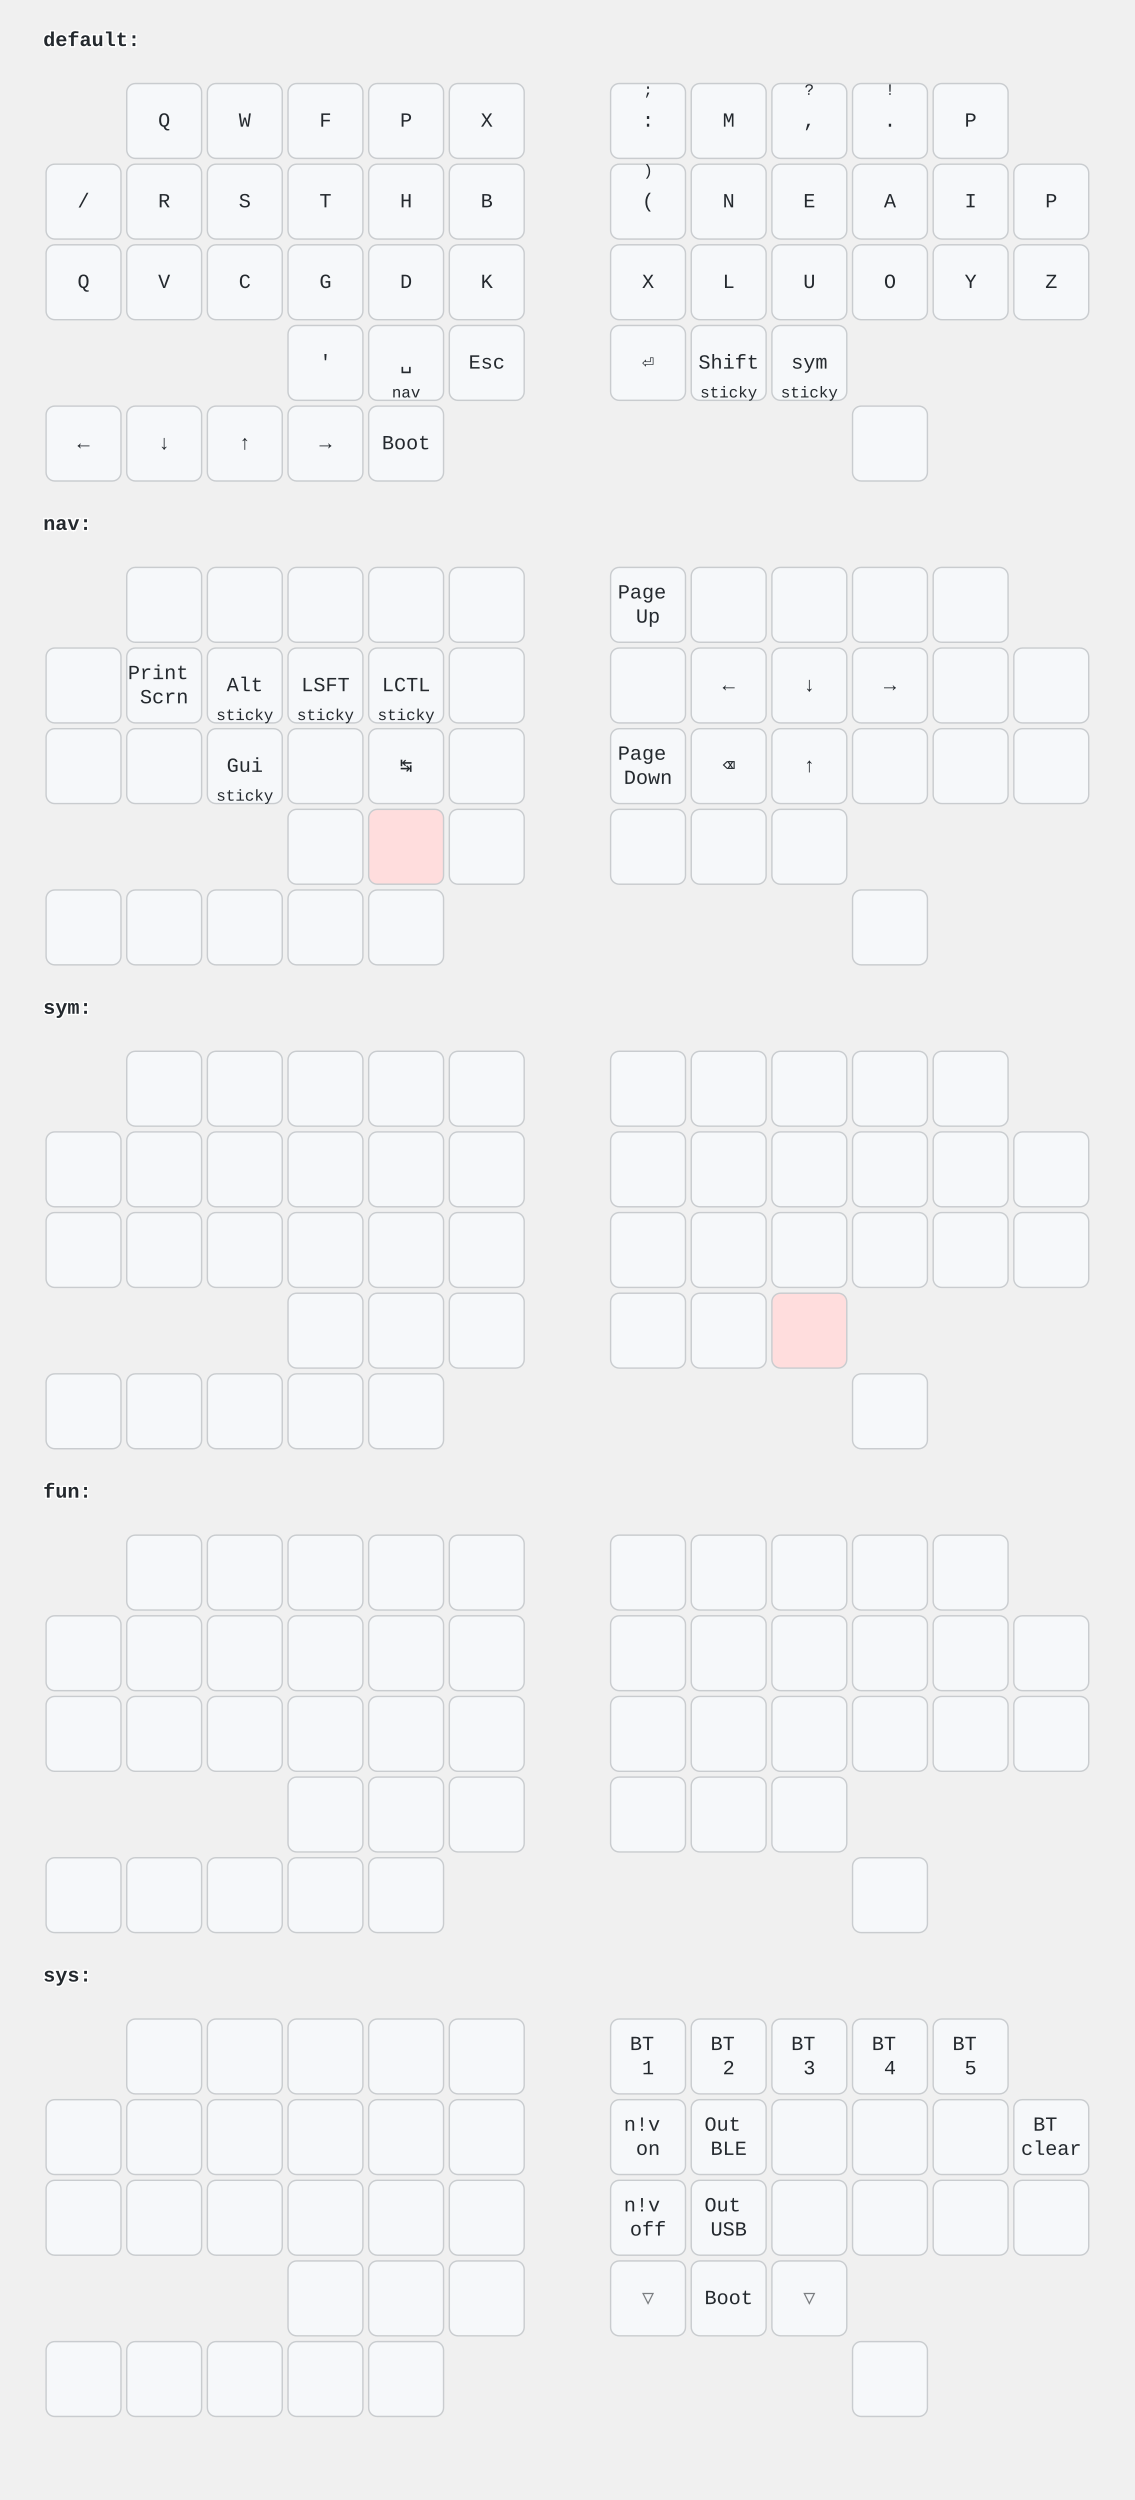
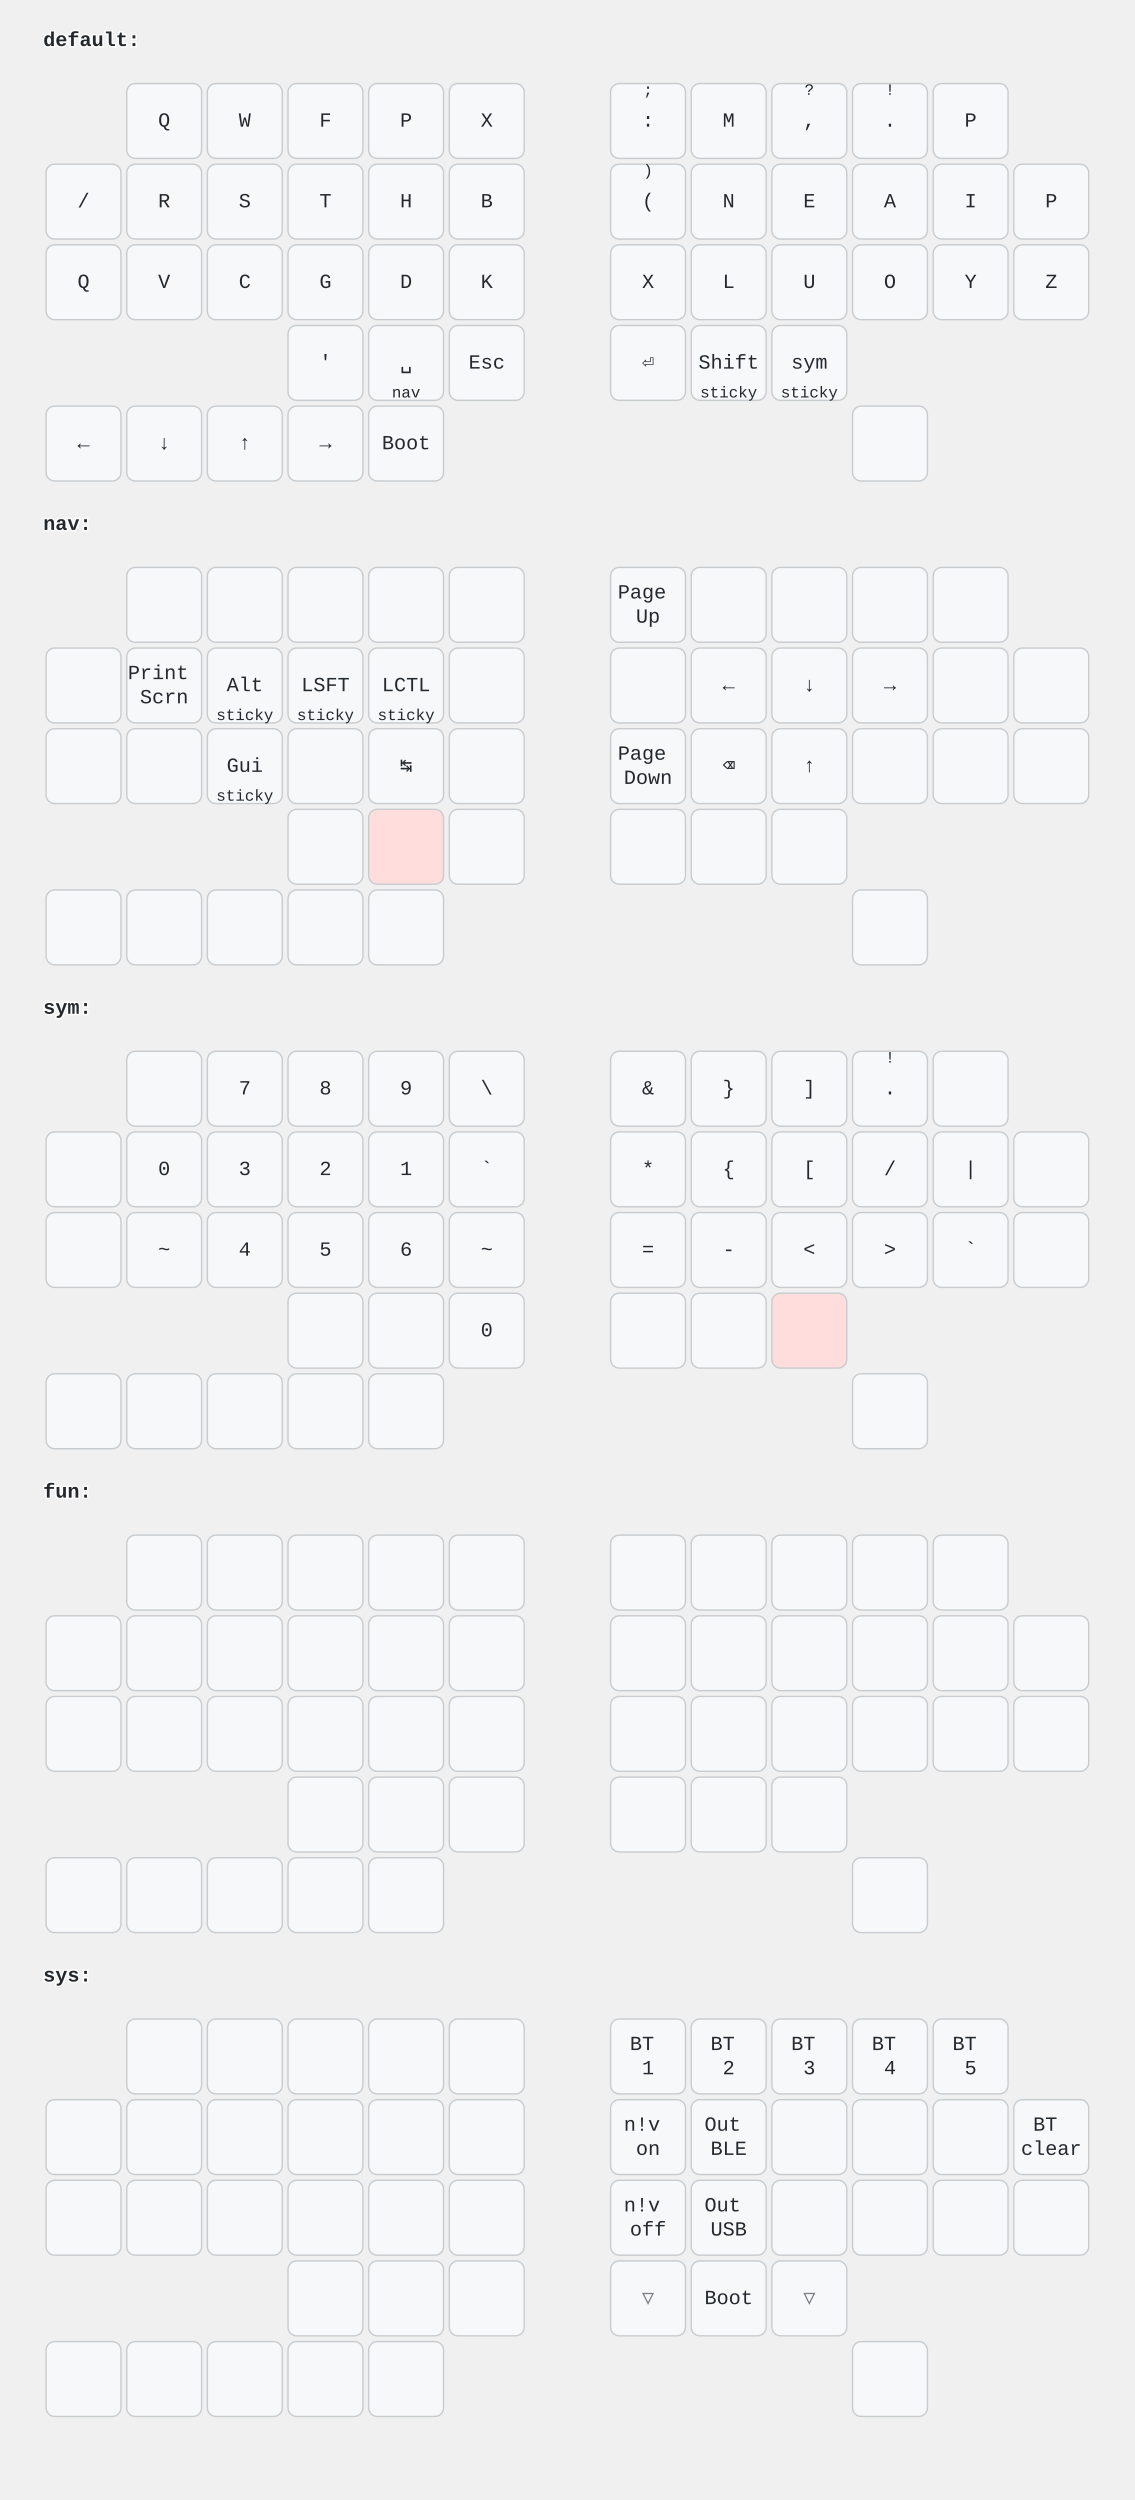
<svg xmlns="http://www.w3.org/2000/svg" width="788" height="1736" viewBox="0 0 788 1736" class="keymap">
  <style>/* inherit to force styles through use tags */
svg path {
    fill: inherit;
}

/* font and background color specifications */
svg.keymap {
    font-family: SFMono-Regular,Consolas,Liberation Mono,Menlo,monospace;
    font-size: 14px;
    font-kerning: normal;
    text-rendering: optimizeLegibility;
    fill: #24292e;
}

/* default key styling */
rect.key {
    fill: #f6f8fa;
}

rect.key, rect.combo {
    stroke: #c9cccf;
    stroke-width: 1;
}

/* default key side styling, only used is draw_key_sides is set */
rect.side {
    filter: brightness(90%);
}

/* color accent for combo boxes */
rect.combo, rect.combo-separate {
    fill: #cdf;
}

/* color accent for held keys */
rect.held, rect.combo.held {
    fill: #fdd;
}

/* color accent for ghost (optional) keys */
rect.ghost, rect.combo.ghost {
    stroke-dasharray: 4, 4;
    stroke-width: 2;
}

text {
    text-anchor: middle;
    dominant-baseline: middle;
}

/* styling for layer labels */
text.label {
    font-weight: bold;
    text-anchor: start;
    stroke: white;
    stroke-width: 2;
    paint-order: stroke;
}

/* styling for combo tap, and key hold/shifted label text */
text.combo, text.hold, text.shifted {
    font-size: 11px;
}

text.hold {
    text-anchor: middle;
    dominant-baseline: auto;
}

text.shifted {
    text-anchor: middle;
    dominant-baseline: hanging;
}

/* styling for hold/shifted label text in combo box */
text.combo.hold, text.combo.shifted {
    font-size: 8px;
}

/* lighter symbol for transparent keys */
text.trans {
    fill: #7b7e81;
}

/* styling for combo dendrons */
path.combo {
    stroke-width: 1;
    stroke: gray;
    fill: none;
}

/* Start Tabler Icons Cleanup */
/* cannot use height/width with glyphs */
.icon-tabler &gt; path {
    fill: inherit;
    stroke: inherit;
    stroke-width: 2;
}
/* hide tabler's default box */
.icon-tabler &gt; path[stroke="none"][fill="none"] {
    visibility: hidden;
}
/* End Tabler Icons Cleanup */
</style>
  <g transform="translate(30, 0)" class="layer-default">
    <text x="0" y="28" class="label">default:</text>
    <g transform="translate(0, 56)">
      <g transform="translate(84, 28)" class="key keypos-0">
        <rect rx="6" ry="6" x="-26" y="-26" width="52" height="52" class="key" />
        <text x="0" y="0" class="key tap">Q</text>
      </g>
      <g transform="translate(140, 28)" class="key keypos-1">
        <rect rx="6" ry="6" x="-26" y="-26" width="52" height="52" class="key" />
        <text x="0" y="0" class="key tap">W</text>
      </g>
      <g transform="translate(196, 28)" class="key keypos-2">
        <rect rx="6" ry="6" x="-26" y="-26" width="52" height="52" class="key" />
        <text x="0" y="0" class="key tap">F</text>
      </g>
      <g transform="translate(252, 28)" class="key keypos-3">
        <rect rx="6" ry="6" x="-26" y="-26" width="52" height="52" class="key" />
        <text x="0" y="0" class="key tap">P</text>
      </g>
      <g transform="translate(308, 28)" class="key keypos-4">
        <rect rx="6" ry="6" x="-26" y="-26" width="52" height="52" class="key" />
        <text x="0" y="0" class="key tap">X</text>
      </g>
      <g transform="translate(420, 28)" class="key keypos-5">
        <rect rx="6" ry="6" x="-26" y="-26" width="52" height="52" class="key" />
        <text x="0" y="0" class="key tap">:</text>
        <text x="0" y="-24" class="key shifted">;</text>
      </g>
      <g transform="translate(476, 28)" class="key keypos-6">
        <rect rx="6" ry="6" x="-26" y="-26" width="52" height="52" class="key" />
        <text x="0" y="0" class="key tap">M</text>
      </g>
      <g transform="translate(532, 28)" class="key keypos-7">
        <rect rx="6" ry="6" x="-26" y="-26" width="52" height="52" class="key" />
        <text x="0" y="0" class="key tap">,</text>
        <text x="0" y="-24" class="key shifted">?</text>
      </g>
      <g transform="translate(588, 28)" class="key keypos-8">
        <rect rx="6" ry="6" x="-26" y="-26" width="52" height="52" class="key" />
        <text x="0" y="0" class="key tap">.</text>
        <text x="0" y="-24" class="key shifted">!</text>
      </g>
      <g transform="translate(644, 28)" class="key keypos-9">
        <rect rx="6" ry="6" x="-26" y="-26" width="52" height="52" class="key" />
        <text x="0" y="0" class="key tap">P</text>
      </g>
      <g transform="translate(28, 84)" class="key keypos-10">
        <rect rx="6" ry="6" x="-26" y="-26" width="52" height="52" class="key" />
        <text x="0" y="0" class="key tap">/</text>
      </g>
      <g transform="translate(84, 84)" class="key keypos-11">
        <rect rx="6" ry="6" x="-26" y="-26" width="52" height="52" class="key" />
        <text x="0" y="0" class="key tap">R</text>
      </g>
      <g transform="translate(140, 84)" class="key keypos-12">
        <rect rx="6" ry="6" x="-26" y="-26" width="52" height="52" class="key" />
        <text x="0" y="0" class="key tap">S</text>
      </g>
      <g transform="translate(196, 84)" class="key keypos-13">
        <rect rx="6" ry="6" x="-26" y="-26" width="52" height="52" class="key" />
        <text x="0" y="0" class="key tap">T</text>
      </g>
      <g transform="translate(252, 84)" class="key keypos-14">
        <rect rx="6" ry="6" x="-26" y="-26" width="52" height="52" class="key" />
        <text x="0" y="0" class="key tap">H</text>
      </g>
      <g transform="translate(308, 84)" class="key keypos-15">
        <rect rx="6" ry="6" x="-26" y="-26" width="52" height="52" class="key" />
        <text x="0" y="0" class="key tap">B</text>
      </g>
      <g transform="translate(420, 84)" class="key keypos-16">
        <rect rx="6" ry="6" x="-26" y="-26" width="52" height="52" class="key" />
        <text x="0" y="0" class="key tap">(</text>
        <text x="0" y="-24" class="key shifted">)</text>
      </g>
      <g transform="translate(476, 84)" class="key keypos-17">
        <rect rx="6" ry="6" x="-26" y="-26" width="52" height="52" class="key" />
        <text x="0" y="0" class="key tap">N</text>
      </g>
      <g transform="translate(532, 84)" class="key keypos-18">
        <rect rx="6" ry="6" x="-26" y="-26" width="52" height="52" class="key" />
        <text x="0" y="0" class="key tap">E</text>
      </g>
      <g transform="translate(588, 84)" class="key keypos-19">
        <rect rx="6" ry="6" x="-26" y="-26" width="52" height="52" class="key" />
        <text x="0" y="0" class="key tap">A</text>
      </g>
      <g transform="translate(644, 84)" class="key keypos-20">
        <rect rx="6" ry="6" x="-26" y="-26" width="52" height="52" class="key" />
        <text x="0" y="0" class="key tap">I</text>
      </g>
      <g transform="translate(700, 84)" class="key keypos-21">
        <rect rx="6" ry="6" x="-26" y="-26" width="52" height="52" class="key" />
        <text x="0" y="0" class="key tap">P</text>
      </g>
      <g transform="translate(28, 140)" class="key keypos-22">
        <rect rx="6" ry="6" x="-26" y="-26" width="52" height="52" class="key" />
        <text x="0" y="0" class="key tap">Q</text>
      </g>
      <g transform="translate(84, 140)" class="key keypos-23">
        <rect rx="6" ry="6" x="-26" y="-26" width="52" height="52" class="key" />
        <text x="0" y="0" class="key tap">V</text>
      </g>
      <g transform="translate(140, 140)" class="key keypos-24">
        <rect rx="6" ry="6" x="-26" y="-26" width="52" height="52" class="key" />
        <text x="0" y="0" class="key tap">C</text>
      </g>
      <g transform="translate(196, 140)" class="key keypos-25">
        <rect rx="6" ry="6" x="-26" y="-26" width="52" height="52" class="key" />
        <text x="0" y="0" class="key tap">G</text>
      </g>
      <g transform="translate(252, 140)" class="key keypos-26">
        <rect rx="6" ry="6" x="-26" y="-26" width="52" height="52" class="key" />
        <text x="0" y="0" class="key tap">D</text>
      </g>
      <g transform="translate(308, 140)" class="key keypos-27">
        <rect rx="6" ry="6" x="-26" y="-26" width="52" height="52" class="key" />
        <text x="0" y="0" class="key tap">K</text>
      </g>
      <g transform="translate(420, 140)" class="key keypos-28">
        <rect rx="6" ry="6" x="-26" y="-26" width="52" height="52" class="key" />
        <text x="0" y="0" class="key tap">X</text>
      </g>
      <g transform="translate(476, 140)" class="key keypos-29">
        <rect rx="6" ry="6" x="-26" y="-26" width="52" height="52" class="key" />
        <text x="0" y="0" class="key tap">L</text>
      </g>
      <g transform="translate(532, 140)" class="key keypos-30">
        <rect rx="6" ry="6" x="-26" y="-26" width="52" height="52" class="key" />
        <text x="0" y="0" class="key tap">U</text>
      </g>
      <g transform="translate(588, 140)" class="key keypos-31">
        <rect rx="6" ry="6" x="-26" y="-26" width="52" height="52" class="key" />
        <text x="0" y="0" class="key tap">O</text>
      </g>
      <g transform="translate(644, 140)" class="key keypos-32">
        <rect rx="6" ry="6" x="-26" y="-26" width="52" height="52" class="key" />
        <text x="0" y="0" class="key tap">Y</text>
      </g>
      <g transform="translate(700, 140)" class="key keypos-33">
        <rect rx="6" ry="6" x="-26" y="-26" width="52" height="52" class="key" />
        <text x="0" y="0" class="key tap">Z</text>
      </g>
      <g transform="translate(196, 196)" class="key keypos-34">
        <rect rx="6" ry="6" x="-26" y="-26" width="52" height="52" class="key" />
        <text x="0" y="0" class="key tap">'</text>
      </g>
      <g transform="translate(252, 196)" class="key keypos-35">
        <rect rx="6" ry="6" x="-26" y="-26" width="52" height="52" class="key" />
        <text x="0" y="0" class="key tap">␣</text>
        <text x="0" y="24" class="key hold">nav</text>
      </g>
      <g transform="translate(308, 196)" class="key keypos-36">
        <rect rx="6" ry="6" x="-26" y="-26" width="52" height="52" class="key" />
        <text x="0" y="0" class="key tap">Esc</text>
      </g>
      <g transform="translate(420, 196)" class="key keypos-37">
        <rect rx="6" ry="6" x="-26" y="-26" width="52" height="52" class="key" />
        <text x="0" y="0" class="key tap">⏎</text>
      </g>
      <g transform="translate(476, 196)" class="key keypos-38">
        <rect rx="6" ry="6" x="-26" y="-26" width="52" height="52" class="key" />
        <text x="0" y="0" class="key tap">Shift</text>
        <text x="0" y="24" class="key hold">sticky</text>
      </g>
      <g transform="translate(532, 196)" class="key keypos-39">
        <rect rx="6" ry="6" x="-26" y="-26" width="52" height="52" class="key" />
        <text x="0" y="0" class="key tap">sym</text>
        <text x="0" y="24" class="key hold">sticky</text>
      </g>
      <g transform="translate(28, 252)" class="key keypos-40">
        <rect rx="6" ry="6" x="-26" y="-26" width="52" height="52" class="key" />
        <text x="0" y="0" class="key tap">←</text>
      </g>
      <g transform="translate(84, 252)" class="key keypos-41">
        <rect rx="6" ry="6" x="-26" y="-26" width="52" height="52" class="key" />
        <text x="0" y="0" class="key tap">↓</text>
      </g>
      <g transform="translate(140, 252)" class="key keypos-42">
        <rect rx="6" ry="6" x="-26" y="-26" width="52" height="52" class="key" />
        <text x="0" y="0" class="key tap">↑</text>
      </g>
      <g transform="translate(196, 252)" class="key keypos-43">
        <rect rx="6" ry="6" x="-26" y="-26" width="52" height="52" class="key" />
        <text x="0" y="0" class="key tap">→</text>
      </g>
      <g transform="translate(252, 252)" class="key keypos-44">
        <rect rx="6" ry="6" x="-26" y="-26" width="52" height="52" class="key" />
        <text x="0" y="0" class="key tap">Boot</text>
      </g>
      <g transform="translate(588, 252)" class="key keypos-45">
        <rect rx="6" ry="6" x="-26" y="-26" width="52" height="52" class="key" />
      </g>
    </g>
  </g>
  <g transform="translate(30, 336)" class="layer-nav">
    <text x="0" y="28" class="label">nav:</text>
    <g transform="translate(0, 56)">
      <g transform="translate(84, 28)" class="key keypos-0">
        <rect rx="6" ry="6" x="-26" y="-26" width="52" height="52" class="key" />
      </g>
      <g transform="translate(140, 28)" class="key keypos-1">
        <rect rx="6" ry="6" x="-26" y="-26" width="52" height="52" class="key" />
      </g>
      <g transform="translate(196, 28)" class="key keypos-2">
        <rect rx="6" ry="6" x="-26" y="-26" width="52" height="52" class="key" />
      </g>
      <g transform="translate(252, 28)" class="key keypos-3">
        <rect rx="6" ry="6" x="-26" y="-26" width="52" height="52" class="key" />
      </g>
      <g transform="translate(308, 28)" class="key keypos-4">
        <rect rx="6" ry="6" x="-26" y="-26" width="52" height="52" class="key" />
      </g>
      <g transform="translate(420, 28)" class="key keypos-5">
        <rect rx="6" ry="6" x="-26" y="-26" width="52" height="52" class="key" />
        <text x="0" y="0" class="key tap">
          <tspan x="0" dy="-0.6em">Page</tspan>
          <tspan x="0" dy="1.2em">Up</tspan>
        </text>
      </g>
      <g transform="translate(476, 28)" class="key keypos-6">
        <rect rx="6" ry="6" x="-26" y="-26" width="52" height="52" class="key" />
      </g>
      <g transform="translate(532, 28)" class="key keypos-7">
        <rect rx="6" ry="6" x="-26" y="-26" width="52" height="52" class="key" />
      </g>
      <g transform="translate(588, 28)" class="key keypos-8">
        <rect rx="6" ry="6" x="-26" y="-26" width="52" height="52" class="key" />
      </g>
      <g transform="translate(644, 28)" class="key keypos-9">
        <rect rx="6" ry="6" x="-26" y="-26" width="52" height="52" class="key" />
      </g>
      <g transform="translate(28, 84)" class="key keypos-10">
        <rect rx="6" ry="6" x="-26" y="-26" width="52" height="52" class="key" />
      </g>
      <g transform="translate(84, 84)" class="key keypos-11">
        <rect rx="6" ry="6" x="-26" y="-26" width="52" height="52" class="key" />
        <text x="0" y="0" class="key tap">
          <tspan x="0" dy="-0.6em">Print</tspan>
          <tspan x="0" dy="1.2em">Scrn</tspan>
        </text>
      </g>
      <g transform="translate(140, 84)" class="key keypos-12">
        <rect rx="6" ry="6" x="-26" y="-26" width="52" height="52" class="key" />
        <text x="0" y="0" class="key tap">Alt</text>
        <text x="0" y="24" class="key hold">sticky</text>
      </g>
      <g transform="translate(196, 84)" class="key keypos-13">
        <rect rx="6" ry="6" x="-26" y="-26" width="52" height="52" class="key" />
        <text x="0" y="0" class="key tap">LSFT</text>
        <text x="0" y="24" class="key hold">sticky</text>
      </g>
      <g transform="translate(252, 84)" class="key keypos-14">
        <rect rx="6" ry="6" x="-26" y="-26" width="52" height="52" class="key" />
        <text x="0" y="0" class="key tap">LCTL</text>
        <text x="0" y="24" class="key hold">sticky</text>
      </g>
      <g transform="translate(308, 84)" class="key keypos-15">
        <rect rx="6" ry="6" x="-26" y="-26" width="52" height="52" class="key" />
      </g>
      <g transform="translate(420, 84)" class="key keypos-16">
        <rect rx="6" ry="6" x="-26" y="-26" width="52" height="52" class="key" />
      </g>
      <g transform="translate(476, 84)" class="key keypos-17">
        <rect rx="6" ry="6" x="-26" y="-26" width="52" height="52" class="key" />
        <text x="0" y="0" class="key tap">←</text>
      </g>
      <g transform="translate(532, 84)" class="key keypos-18">
        <rect rx="6" ry="6" x="-26" y="-26" width="52" height="52" class="key" />
        <text x="0" y="0" class="key tap">↓</text>
      </g>
      <g transform="translate(588, 84)" class="key keypos-19">
        <rect rx="6" ry="6" x="-26" y="-26" width="52" height="52" class="key" />
        <text x="0" y="0" class="key tap">→</text>
      </g>
      <g transform="translate(644, 84)" class="key keypos-20">
        <rect rx="6" ry="6" x="-26" y="-26" width="52" height="52" class="key" />
      </g>
      <g transform="translate(700, 84)" class="key keypos-21">
        <rect rx="6" ry="6" x="-26" y="-26" width="52" height="52" class="key" />
      </g>
      <g transform="translate(28, 140)" class="key keypos-22">
        <rect rx="6" ry="6" x="-26" y="-26" width="52" height="52" class="key" />
      </g>
      <g transform="translate(84, 140)" class="key keypos-23">
        <rect rx="6" ry="6" x="-26" y="-26" width="52" height="52" class="key" />
      </g>
      <g transform="translate(140, 140)" class="key keypos-24">
        <rect rx="6" ry="6" x="-26" y="-26" width="52" height="52" class="key" />
        <text x="0" y="0" class="key tap">Gui</text>
        <text x="0" y="24" class="key hold">sticky</text>
      </g>
      <g transform="translate(196, 140)" class="key keypos-25">
        <rect rx="6" ry="6" x="-26" y="-26" width="52" height="52" class="key" />
      </g>
      <g transform="translate(252, 140)" class="key keypos-26">
        <rect rx="6" ry="6" x="-26" y="-26" width="52" height="52" class="key" />
        <text x="0" y="0" class="key tap">↹</text>
      </g>
      <g transform="translate(308, 140)" class="key keypos-27">
        <rect rx="6" ry="6" x="-26" y="-26" width="52" height="52" class="key" />
      </g>
      <g transform="translate(420, 140)" class="key keypos-28">
        <rect rx="6" ry="6" x="-26" y="-26" width="52" height="52" class="key" />
        <text x="0" y="0" class="key tap">
          <tspan x="0" dy="-0.6em">Page</tspan>
          <tspan x="0" dy="1.2em">Down</tspan>
        </text>
      </g>
      <g transform="translate(476, 140)" class="key keypos-29">
        <rect rx="6" ry="6" x="-26" y="-26" width="52" height="52" class="key" />
        <text x="0" y="0" class="key tap">⌫</text>
      </g>
      <g transform="translate(532, 140)" class="key keypos-30">
        <rect rx="6" ry="6" x="-26" y="-26" width="52" height="52" class="key" />
        <text x="0" y="0" class="key tap">↑</text>
      </g>
      <g transform="translate(588, 140)" class="key keypos-31">
        <rect rx="6" ry="6" x="-26" y="-26" width="52" height="52" class="key" />
      </g>
      <g transform="translate(644, 140)" class="key keypos-32">
        <rect rx="6" ry="6" x="-26" y="-26" width="52" height="52" class="key" />
      </g>
      <g transform="translate(700, 140)" class="key keypos-33">
        <rect rx="6" ry="6" x="-26" y="-26" width="52" height="52" class="key" />
      </g>
      <g transform="translate(196, 196)" class="key keypos-34">
        <rect rx="6" ry="6" x="-26" y="-26" width="52" height="52" class="key" />
      </g>
      <g transform="translate(252, 196)" class="key held keypos-35">
        <rect rx="6" ry="6" x="-26" y="-26" width="52" height="52" class="key held" />
      </g>
      <g transform="translate(308, 196)" class="key keypos-36">
        <rect rx="6" ry="6" x="-26" y="-26" width="52" height="52" class="key" />
      </g>
      <g transform="translate(420, 196)" class="key keypos-37">
        <rect rx="6" ry="6" x="-26" y="-26" width="52" height="52" class="key" />
      </g>
      <g transform="translate(476, 196)" class="key keypos-38">
        <rect rx="6" ry="6" x="-26" y="-26" width="52" height="52" class="key" />
      </g>
      <g transform="translate(532, 196)" class="key keypos-39">
        <rect rx="6" ry="6" x="-26" y="-26" width="52" height="52" class="key" />
      </g>
      <g transform="translate(28, 252)" class="key keypos-40">
        <rect rx="6" ry="6" x="-26" y="-26" width="52" height="52" class="key" />
      </g>
      <g transform="translate(84, 252)" class="key keypos-41">
        <rect rx="6" ry="6" x="-26" y="-26" width="52" height="52" class="key" />
      </g>
      <g transform="translate(140, 252)" class="key keypos-42">
        <rect rx="6" ry="6" x="-26" y="-26" width="52" height="52" class="key" />
      </g>
      <g transform="translate(196, 252)" class="key keypos-43">
        <rect rx="6" ry="6" x="-26" y="-26" width="52" height="52" class="key" />
      </g>
      <g transform="translate(252, 252)" class="key keypos-44">
        <rect rx="6" ry="6" x="-26" y="-26" width="52" height="52" class="key" />
      </g>
      <g transform="translate(588, 252)" class="key keypos-45">
        <rect rx="6" ry="6" x="-26" y="-26" width="52" height="52" class="key" />
      </g>
    </g>
  </g>
  <g transform="translate(30, 672)" class="layer-sym">
    <text x="0" y="28" class="label">sym:</text>
    <g transform="translate(0, 56)">
      <g transform="translate(84, 28)" class="key keypos-0">
        <rect rx="6" ry="6" x="-26" y="-26" width="52" height="52" class="key" />
      </g>
      <g transform="translate(140, 28)" class="key keypos-1">
        <rect rx="6" ry="6" x="-26" y="-26" width="52" height="52" class="key" />
+         <text x="0" y="0" class="key tap">7</text>
      </g>
      <g transform="translate(196, 28)" class="key keypos-2">
        <rect rx="6" ry="6" x="-26" y="-26" width="52" height="52" class="key" />
+         <text x="0" y="0" class="key tap">8</text>
      </g>
      <g transform="translate(252, 28)" class="key keypos-3">
        <rect rx="6" ry="6" x="-26" y="-26" width="52" height="52" class="key" />
+         <text x="0" y="0" class="key tap">9</text>
      </g>
      <g transform="translate(308, 28)" class="key keypos-4">
        <rect rx="6" ry="6" x="-26" y="-26" width="52" height="52" class="key" />
+         <text x="0" y="0" class="key tap">\</text>
      </g>
      <g transform="translate(420, 28)" class="key keypos-5">
        <rect rx="6" ry="6" x="-26" y="-26" width="52" height="52" class="key" />
+         <text x="0" y="0" class="key tap">&amp;</text>
      </g>
      <g transform="translate(476, 28)" class="key keypos-6">
        <rect rx="6" ry="6" x="-26" y="-26" width="52" height="52" class="key" />
+         <text x="0" y="0" class="key tap">}</text>
      </g>
      <g transform="translate(532, 28)" class="key keypos-7">
        <rect rx="6" ry="6" x="-26" y="-26" width="52" height="52" class="key" />
+         <text x="0" y="0" class="key tap">]</text>
      </g>
      <g transform="translate(588, 28)" class="key keypos-8">
        <rect rx="6" ry="6" x="-26" y="-26" width="52" height="52" class="key" />
+         <text x="0" y="0" class="key tap">.</text>
+         <text x="0" y="-24" class="key shifted">!</text>
      </g>
      <g transform="translate(644, 28)" class="key keypos-9">
        <rect rx="6" ry="6" x="-26" y="-26" width="52" height="52" class="key" />
      </g>
      <g transform="translate(28, 84)" class="key keypos-10">
        <rect rx="6" ry="6" x="-26" y="-26" width="52" height="52" class="key" />
      </g>
      <g transform="translate(84, 84)" class="key keypos-11">
        <rect rx="6" ry="6" x="-26" y="-26" width="52" height="52" class="key" />
+         <text x="0" y="0" class="key tap">0</text>
      </g>
      <g transform="translate(140, 84)" class="key keypos-12">
        <rect rx="6" ry="6" x="-26" y="-26" width="52" height="52" class="key" />
+         <text x="0" y="0" class="key tap">3</text>
      </g>
      <g transform="translate(196, 84)" class="key keypos-13">
        <rect rx="6" ry="6" x="-26" y="-26" width="52" height="52" class="key" />
+         <text x="0" y="0" class="key tap">2</text>
      </g>
      <g transform="translate(252, 84)" class="key keypos-14">
        <rect rx="6" ry="6" x="-26" y="-26" width="52" height="52" class="key" />
+         <text x="0" y="0" class="key tap">1</text>
      </g>
      <g transform="translate(308, 84)" class="key keypos-15">
        <rect rx="6" ry="6" x="-26" y="-26" width="52" height="52" class="key" />
+         <text x="0" y="0" class="key tap">`</text>
      </g>
      <g transform="translate(420, 84)" class="key keypos-16">
        <rect rx="6" ry="6" x="-26" y="-26" width="52" height="52" class="key" />
+         <text x="0" y="0" class="key tap">*</text>
      </g>
      <g transform="translate(476, 84)" class="key keypos-17">
        <rect rx="6" ry="6" x="-26" y="-26" width="52" height="52" class="key" />
+         <text x="0" y="0" class="key tap">{</text>
      </g>
      <g transform="translate(532, 84)" class="key keypos-18">
        <rect rx="6" ry="6" x="-26" y="-26" width="52" height="52" class="key" />
+         <text x="0" y="0" class="key tap">[</text>
      </g>
      <g transform="translate(588, 84)" class="key keypos-19">
        <rect rx="6" ry="6" x="-26" y="-26" width="52" height="52" class="key" />
+         <text x="0" y="0" class="key tap">/</text>
      </g>
      <g transform="translate(644, 84)" class="key keypos-20">
        <rect rx="6" ry="6" x="-26" y="-26" width="52" height="52" class="key" />
+         <text x="0" y="0" class="key tap">|</text>
      </g>
      <g transform="translate(700, 84)" class="key keypos-21">
        <rect rx="6" ry="6" x="-26" y="-26" width="52" height="52" class="key" />
      </g>
      <g transform="translate(28, 140)" class="key keypos-22">
        <rect rx="6" ry="6" x="-26" y="-26" width="52" height="52" class="key" />
      </g>
      <g transform="translate(84, 140)" class="key keypos-23">
        <rect rx="6" ry="6" x="-26" y="-26" width="52" height="52" class="key" />
+         <text x="0" y="0" class="key tap">~</text>
      </g>
      <g transform="translate(140, 140)" class="key keypos-24">
        <rect rx="6" ry="6" x="-26" y="-26" width="52" height="52" class="key" />
+         <text x="0" y="0" class="key tap">4</text>
      </g>
      <g transform="translate(196, 140)" class="key keypos-25">
        <rect rx="6" ry="6" x="-26" y="-26" width="52" height="52" class="key" />
+         <text x="0" y="0" class="key tap">5</text>
      </g>
      <g transform="translate(252, 140)" class="key keypos-26">
        <rect rx="6" ry="6" x="-26" y="-26" width="52" height="52" class="key" />
+         <text x="0" y="0" class="key tap">6</text>
      </g>
      <g transform="translate(308, 140)" class="key keypos-27">
        <rect rx="6" ry="6" x="-26" y="-26" width="52" height="52" class="key" />
+         <text x="0" y="0" class="key tap">~</text>
      </g>
      <g transform="translate(420, 140)" class="key keypos-28">
        <rect rx="6" ry="6" x="-26" y="-26" width="52" height="52" class="key" />
+         <text x="0" y="0" class="key tap">=</text>
      </g>
      <g transform="translate(476, 140)" class="key keypos-29">
        <rect rx="6" ry="6" x="-26" y="-26" width="52" height="52" class="key" />
+         <text x="0" y="0" class="key tap">-</text>
      </g>
      <g transform="translate(532, 140)" class="key keypos-30">
        <rect rx="6" ry="6" x="-26" y="-26" width="52" height="52" class="key" />
+         <text x="0" y="0" class="key tap">&lt;</text>
      </g>
      <g transform="translate(588, 140)" class="key keypos-31">
        <rect rx="6" ry="6" x="-26" y="-26" width="52" height="52" class="key" />
+         <text x="0" y="0" class="key tap">&gt;</text>
      </g>
      <g transform="translate(644, 140)" class="key keypos-32">
        <rect rx="6" ry="6" x="-26" y="-26" width="52" height="52" class="key" />
+         <text x="0" y="0" class="key tap">`</text>
      </g>
      <g transform="translate(700, 140)" class="key keypos-33">
        <rect rx="6" ry="6" x="-26" y="-26" width="52" height="52" class="key" />
      </g>
      <g transform="translate(196, 196)" class="key keypos-34">
        <rect rx="6" ry="6" x="-26" y="-26" width="52" height="52" class="key" />
      </g>
      <g transform="translate(252, 196)" class="key keypos-35">
        <rect rx="6" ry="6" x="-26" y="-26" width="52" height="52" class="key" />
      </g>
      <g transform="translate(308, 196)" class="key keypos-36">
        <rect rx="6" ry="6" x="-26" y="-26" width="52" height="52" class="key" />
+         <text x="0" y="0" class="key tap">0</text>
      </g>
      <g transform="translate(420, 196)" class="key keypos-37">
        <rect rx="6" ry="6" x="-26" y="-26" width="52" height="52" class="key" />
      </g>
      <g transform="translate(476, 196)" class="key keypos-38">
        <rect rx="6" ry="6" x="-26" y="-26" width="52" height="52" class="key" />
      </g>
      <g transform="translate(532, 196)" class="key held keypos-39">
        <rect rx="6" ry="6" x="-26" y="-26" width="52" height="52" class="key held" />
      </g>
      <g transform="translate(28, 252)" class="key keypos-40">
        <rect rx="6" ry="6" x="-26" y="-26" width="52" height="52" class="key" />
      </g>
      <g transform="translate(84, 252)" class="key keypos-41">
        <rect rx="6" ry="6" x="-26" y="-26" width="52" height="52" class="key" />
      </g>
      <g transform="translate(140, 252)" class="key keypos-42">
        <rect rx="6" ry="6" x="-26" y="-26" width="52" height="52" class="key" />
      </g>
      <g transform="translate(196, 252)" class="key keypos-43">
        <rect rx="6" ry="6" x="-26" y="-26" width="52" height="52" class="key" />
      </g>
      <g transform="translate(252, 252)" class="key keypos-44">
        <rect rx="6" ry="6" x="-26" y="-26" width="52" height="52" class="key" />
      </g>
      <g transform="translate(588, 252)" class="key keypos-45">
        <rect rx="6" ry="6" x="-26" y="-26" width="52" height="52" class="key" />
      </g>
    </g>
  </g>
  <g transform="translate(30, 1008)" class="layer-fun">
    <text x="0" y="28" class="label">fun:</text>
    <g transform="translate(0, 56)">
      <g transform="translate(84, 28)" class="key keypos-0">
        <rect rx="6" ry="6" x="-26" y="-26" width="52" height="52" class="key" />
      </g>
      <g transform="translate(140, 28)" class="key keypos-1">
        <rect rx="6" ry="6" x="-26" y="-26" width="52" height="52" class="key" />
      </g>
      <g transform="translate(196, 28)" class="key keypos-2">
        <rect rx="6" ry="6" x="-26" y="-26" width="52" height="52" class="key" />
      </g>
      <g transform="translate(252, 28)" class="key keypos-3">
        <rect rx="6" ry="6" x="-26" y="-26" width="52" height="52" class="key" />
      </g>
      <g transform="translate(308, 28)" class="key keypos-4">
        <rect rx="6" ry="6" x="-26" y="-26" width="52" height="52" class="key" />
      </g>
      <g transform="translate(420, 28)" class="key keypos-5">
        <rect rx="6" ry="6" x="-26" y="-26" width="52" height="52" class="key" />
      </g>
      <g transform="translate(476, 28)" class="key keypos-6">
        <rect rx="6" ry="6" x="-26" y="-26" width="52" height="52" class="key" />
      </g>
      <g transform="translate(532, 28)" class="key keypos-7">
        <rect rx="6" ry="6" x="-26" y="-26" width="52" height="52" class="key" />
      </g>
      <g transform="translate(588, 28)" class="key keypos-8">
        <rect rx="6" ry="6" x="-26" y="-26" width="52" height="52" class="key" />
      </g>
      <g transform="translate(644, 28)" class="key keypos-9">
        <rect rx="6" ry="6" x="-26" y="-26" width="52" height="52" class="key" />
      </g>
      <g transform="translate(28, 84)" class="key keypos-10">
        <rect rx="6" ry="6" x="-26" y="-26" width="52" height="52" class="key" />
      </g>
      <g transform="translate(84, 84)" class="key keypos-11">
        <rect rx="6" ry="6" x="-26" y="-26" width="52" height="52" class="key" />
      </g>
      <g transform="translate(140, 84)" class="key keypos-12">
        <rect rx="6" ry="6" x="-26" y="-26" width="52" height="52" class="key" />
      </g>
      <g transform="translate(196, 84)" class="key keypos-13">
        <rect rx="6" ry="6" x="-26" y="-26" width="52" height="52" class="key" />
      </g>
      <g transform="translate(252, 84)" class="key keypos-14">
        <rect rx="6" ry="6" x="-26" y="-26" width="52" height="52" class="key" />
      </g>
      <g transform="translate(308, 84)" class="key keypos-15">
        <rect rx="6" ry="6" x="-26" y="-26" width="52" height="52" class="key" />
      </g>
      <g transform="translate(420, 84)" class="key keypos-16">
        <rect rx="6" ry="6" x="-26" y="-26" width="52" height="52" class="key" />
      </g>
      <g transform="translate(476, 84)" class="key keypos-17">
        <rect rx="6" ry="6" x="-26" y="-26" width="52" height="52" class="key" />
      </g>
      <g transform="translate(532, 84)" class="key keypos-18">
        <rect rx="6" ry="6" x="-26" y="-26" width="52" height="52" class="key" />
      </g>
      <g transform="translate(588, 84)" class="key keypos-19">
        <rect rx="6" ry="6" x="-26" y="-26" width="52" height="52" class="key" />
      </g>
      <g transform="translate(644, 84)" class="key keypos-20">
        <rect rx="6" ry="6" x="-26" y="-26" width="52" height="52" class="key" />
      </g>
      <g transform="translate(700, 84)" class="key keypos-21">
        <rect rx="6" ry="6" x="-26" y="-26" width="52" height="52" class="key" />
      </g>
      <g transform="translate(28, 140)" class="key keypos-22">
        <rect rx="6" ry="6" x="-26" y="-26" width="52" height="52" class="key" />
      </g>
      <g transform="translate(84, 140)" class="key keypos-23">
        <rect rx="6" ry="6" x="-26" y="-26" width="52" height="52" class="key" />
      </g>
      <g transform="translate(140, 140)" class="key keypos-24">
        <rect rx="6" ry="6" x="-26" y="-26" width="52" height="52" class="key" />
      </g>
      <g transform="translate(196, 140)" class="key keypos-25">
        <rect rx="6" ry="6" x="-26" y="-26" width="52" height="52" class="key" />
      </g>
      <g transform="translate(252, 140)" class="key keypos-26">
        <rect rx="6" ry="6" x="-26" y="-26" width="52" height="52" class="key" />
      </g>
      <g transform="translate(308, 140)" class="key keypos-27">
        <rect rx="6" ry="6" x="-26" y="-26" width="52" height="52" class="key" />
      </g>
      <g transform="translate(420, 140)" class="key keypos-28">
        <rect rx="6" ry="6" x="-26" y="-26" width="52" height="52" class="key" />
      </g>
      <g transform="translate(476, 140)" class="key keypos-29">
        <rect rx="6" ry="6" x="-26" y="-26" width="52" height="52" class="key" />
      </g>
      <g transform="translate(532, 140)" class="key keypos-30">
        <rect rx="6" ry="6" x="-26" y="-26" width="52" height="52" class="key" />
      </g>
      <g transform="translate(588, 140)" class="key keypos-31">
        <rect rx="6" ry="6" x="-26" y="-26" width="52" height="52" class="key" />
      </g>
      <g transform="translate(644, 140)" class="key keypos-32">
        <rect rx="6" ry="6" x="-26" y="-26" width="52" height="52" class="key" />
      </g>
      <g transform="translate(700, 140)" class="key keypos-33">
        <rect rx="6" ry="6" x="-26" y="-26" width="52" height="52" class="key" />
      </g>
      <g transform="translate(196, 196)" class="key keypos-34">
        <rect rx="6" ry="6" x="-26" y="-26" width="52" height="52" class="key" />
      </g>
      <g transform="translate(252, 196)" class="key keypos-35">
        <rect rx="6" ry="6" x="-26" y="-26" width="52" height="52" class="key" />
      </g>
      <g transform="translate(308, 196)" class="key keypos-36">
        <rect rx="6" ry="6" x="-26" y="-26" width="52" height="52" class="key" />
      </g>
      <g transform="translate(420, 196)" class="key keypos-37">
        <rect rx="6" ry="6" x="-26" y="-26" width="52" height="52" class="key" />
      </g>
      <g transform="translate(476, 196)" class="key keypos-38">
        <rect rx="6" ry="6" x="-26" y="-26" width="52" height="52" class="key" />
      </g>
      <g transform="translate(532, 196)" class="key keypos-39">
        <rect rx="6" ry="6" x="-26" y="-26" width="52" height="52" class="key" />
      </g>
      <g transform="translate(28, 252)" class="key keypos-40">
        <rect rx="6" ry="6" x="-26" y="-26" width="52" height="52" class="key" />
      </g>
      <g transform="translate(84, 252)" class="key keypos-41">
        <rect rx="6" ry="6" x="-26" y="-26" width="52" height="52" class="key" />
      </g>
      <g transform="translate(140, 252)" class="key keypos-42">
        <rect rx="6" ry="6" x="-26" y="-26" width="52" height="52" class="key" />
      </g>
      <g transform="translate(196, 252)" class="key keypos-43">
        <rect rx="6" ry="6" x="-26" y="-26" width="52" height="52" class="key" />
      </g>
      <g transform="translate(252, 252)" class="key keypos-44">
        <rect rx="6" ry="6" x="-26" y="-26" width="52" height="52" class="key" />
      </g>
      <g transform="translate(588, 252)" class="key keypos-45">
        <rect rx="6" ry="6" x="-26" y="-26" width="52" height="52" class="key" />
      </g>
    </g>
  </g>
  <g transform="translate(30, 1344)" class="layer-sys">
    <text x="0" y="28" class="label">sys:</text>
    <g transform="translate(0, 56)">
      <g transform="translate(84, 28)" class="key keypos-0">
        <rect rx="6" ry="6" x="-26" y="-26" width="52" height="52" class="key" />
      </g>
      <g transform="translate(140, 28)" class="key keypos-1">
        <rect rx="6" ry="6" x="-26" y="-26" width="52" height="52" class="key" />
      </g>
      <g transform="translate(196, 28)" class="key keypos-2">
        <rect rx="6" ry="6" x="-26" y="-26" width="52" height="52" class="key" />
      </g>
      <g transform="translate(252, 28)" class="key keypos-3">
        <rect rx="6" ry="6" x="-26" y="-26" width="52" height="52" class="key" />
      </g>
      <g transform="translate(308, 28)" class="key keypos-4">
        <rect rx="6" ry="6" x="-26" y="-26" width="52" height="52" class="key" />
      </g>
      <g transform="translate(420, 28)" class="key keypos-5">
        <rect rx="6" ry="6" x="-26" y="-26" width="52" height="52" class="key" />
        <text x="0" y="0" class="key tap">
          <tspan x="0" dy="-0.6em">BT</tspan>
          <tspan x="0" dy="1.2em">1</tspan>
        </text>
      </g>
      <g transform="translate(476, 28)" class="key keypos-6">
        <rect rx="6" ry="6" x="-26" y="-26" width="52" height="52" class="key" />
        <text x="0" y="0" class="key tap">
          <tspan x="0" dy="-0.6em">BT</tspan>
          <tspan x="0" dy="1.2em">2</tspan>
        </text>
      </g>
      <g transform="translate(532, 28)" class="key keypos-7">
        <rect rx="6" ry="6" x="-26" y="-26" width="52" height="52" class="key" />
        <text x="0" y="0" class="key tap">
          <tspan x="0" dy="-0.6em">BT</tspan>
          <tspan x="0" dy="1.2em">3</tspan>
        </text>
      </g>
      <g transform="translate(588, 28)" class="key keypos-8">
        <rect rx="6" ry="6" x="-26" y="-26" width="52" height="52" class="key" />
        <text x="0" y="0" class="key tap">
          <tspan x="0" dy="-0.6em">BT</tspan>
          <tspan x="0" dy="1.2em">4</tspan>
        </text>
      </g>
      <g transform="translate(644, 28)" class="key keypos-9">
        <rect rx="6" ry="6" x="-26" y="-26" width="52" height="52" class="key" />
        <text x="0" y="0" class="key tap">
          <tspan x="0" dy="-0.6em">BT</tspan>
          <tspan x="0" dy="1.2em">5</tspan>
        </text>
      </g>
      <g transform="translate(28, 84)" class="key keypos-10">
        <rect rx="6" ry="6" x="-26" y="-26" width="52" height="52" class="key" />
      </g>
      <g transform="translate(84, 84)" class="key keypos-11">
        <rect rx="6" ry="6" x="-26" y="-26" width="52" height="52" class="key" />
      </g>
      <g transform="translate(140, 84)" class="key keypos-12">
        <rect rx="6" ry="6" x="-26" y="-26" width="52" height="52" class="key" />
      </g>
      <g transform="translate(196, 84)" class="key keypos-13">
        <rect rx="6" ry="6" x="-26" y="-26" width="52" height="52" class="key" />
      </g>
      <g transform="translate(252, 84)" class="key keypos-14">
        <rect rx="6" ry="6" x="-26" y="-26" width="52" height="52" class="key" />
      </g>
      <g transform="translate(308, 84)" class="key keypos-15">
        <rect rx="6" ry="6" x="-26" y="-26" width="52" height="52" class="key" />
      </g>
      <g transform="translate(420, 84)" class="key keypos-16">
        <rect rx="6" ry="6" x="-26" y="-26" width="52" height="52" class="key" />
        <text x="0" y="0" class="key tap">
          <tspan x="0" dy="-0.6em">n!v</tspan>
          <tspan x="0" dy="1.2em">on</tspan>
        </text>
      </g>
      <g transform="translate(476, 84)" class="key keypos-17">
        <rect rx="6" ry="6" x="-26" y="-26" width="52" height="52" class="key" />
        <text x="0" y="0" class="key tap">
          <tspan x="0" dy="-0.6em">Out</tspan>
          <tspan x="0" dy="1.2em">BLE</tspan>
        </text>
      </g>
      <g transform="translate(532, 84)" class="key keypos-18">
        <rect rx="6" ry="6" x="-26" y="-26" width="52" height="52" class="key" />
      </g>
      <g transform="translate(588, 84)" class="key keypos-19">
        <rect rx="6" ry="6" x="-26" y="-26" width="52" height="52" class="key" />
      </g>
      <g transform="translate(644, 84)" class="key keypos-20">
        <rect rx="6" ry="6" x="-26" y="-26" width="52" height="52" class="key" />
      </g>
      <g transform="translate(700, 84)" class="key keypos-21">
        <rect rx="6" ry="6" x="-26" y="-26" width="52" height="52" class="key" />
        <text x="0" y="0" class="key tap">
          <tspan x="0" dy="-0.6em">BT</tspan>
          <tspan x="0" dy="1.2em">clear</tspan>
        </text>
      </g>
      <g transform="translate(28, 140)" class="key keypos-22">
        <rect rx="6" ry="6" x="-26" y="-26" width="52" height="52" class="key" />
      </g>
      <g transform="translate(84, 140)" class="key keypos-23">
        <rect rx="6" ry="6" x="-26" y="-26" width="52" height="52" class="key" />
      </g>
      <g transform="translate(140, 140)" class="key keypos-24">
        <rect rx="6" ry="6" x="-26" y="-26" width="52" height="52" class="key" />
      </g>
      <g transform="translate(196, 140)" class="key keypos-25">
        <rect rx="6" ry="6" x="-26" y="-26" width="52" height="52" class="key" />
      </g>
      <g transform="translate(252, 140)" class="key keypos-26">
        <rect rx="6" ry="6" x="-26" y="-26" width="52" height="52" class="key" />
      </g>
      <g transform="translate(308, 140)" class="key keypos-27">
        <rect rx="6" ry="6" x="-26" y="-26" width="52" height="52" class="key" />
      </g>
      <g transform="translate(420, 140)" class="key keypos-28">
        <rect rx="6" ry="6" x="-26" y="-26" width="52" height="52" class="key" />
        <text x="0" y="0" class="key tap">
          <tspan x="0" dy="-0.6em">n!v</tspan>
          <tspan x="0" dy="1.2em">off</tspan>
        </text>
      </g>
      <g transform="translate(476, 140)" class="key keypos-29">
        <rect rx="6" ry="6" x="-26" y="-26" width="52" height="52" class="key" />
        <text x="0" y="0" class="key tap">
          <tspan x="0" dy="-0.6em">Out</tspan>
          <tspan x="0" dy="1.2em">USB</tspan>
        </text>
      </g>
      <g transform="translate(532, 140)" class="key keypos-30">
        <rect rx="6" ry="6" x="-26" y="-26" width="52" height="52" class="key" />
      </g>
      <g transform="translate(588, 140)" class="key keypos-31">
        <rect rx="6" ry="6" x="-26" y="-26" width="52" height="52" class="key" />
      </g>
      <g transform="translate(644, 140)" class="key keypos-32">
        <rect rx="6" ry="6" x="-26" y="-26" width="52" height="52" class="key" />
      </g>
      <g transform="translate(700, 140)" class="key keypos-33">
        <rect rx="6" ry="6" x="-26" y="-26" width="52" height="52" class="key" />
      </g>
      <g transform="translate(196, 196)" class="key keypos-34">
        <rect rx="6" ry="6" x="-26" y="-26" width="52" height="52" class="key" />
      </g>
      <g transform="translate(252, 196)" class="key keypos-35">
        <rect rx="6" ry="6" x="-26" y="-26" width="52" height="52" class="key" />
      </g>
      <g transform="translate(308, 196)" class="key keypos-36">
        <rect rx="6" ry="6" x="-26" y="-26" width="52" height="52" class="key" />
      </g>
      <g transform="translate(420, 196)" class="key trans keypos-37">
        <rect rx="6" ry="6" x="-26" y="-26" width="52" height="52" class="key trans" />
        <text x="0" y="0" class="key trans tap">▽</text>
      </g>
      <g transform="translate(476, 196)" class="key keypos-38">
        <rect rx="6" ry="6" x="-26" y="-26" width="52" height="52" class="key" />
        <text x="0" y="0" class="key tap">Boot</text>
      </g>
      <g transform="translate(532, 196)" class="key trans keypos-39">
        <rect rx="6" ry="6" x="-26" y="-26" width="52" height="52" class="key trans" />
        <text x="0" y="0" class="key trans tap">▽</text>
      </g>
      <g transform="translate(28, 252)" class="key keypos-40">
        <rect rx="6" ry="6" x="-26" y="-26" width="52" height="52" class="key" />
      </g>
      <g transform="translate(84, 252)" class="key keypos-41">
        <rect rx="6" ry="6" x="-26" y="-26" width="52" height="52" class="key" />
      </g>
      <g transform="translate(140, 252)" class="key keypos-42">
        <rect rx="6" ry="6" x="-26" y="-26" width="52" height="52" class="key" />
      </g>
      <g transform="translate(196, 252)" class="key keypos-43">
        <rect rx="6" ry="6" x="-26" y="-26" width="52" height="52" class="key" />
      </g>
      <g transform="translate(252, 252)" class="key keypos-44">
        <rect rx="6" ry="6" x="-26" y="-26" width="52" height="52" class="key" />
      </g>
      <g transform="translate(588, 252)" class="key keypos-45">
        <rect rx="6" ry="6" x="-26" y="-26" width="52" height="52" class="key" />
      </g>
    </g>
  </g>
</svg>
